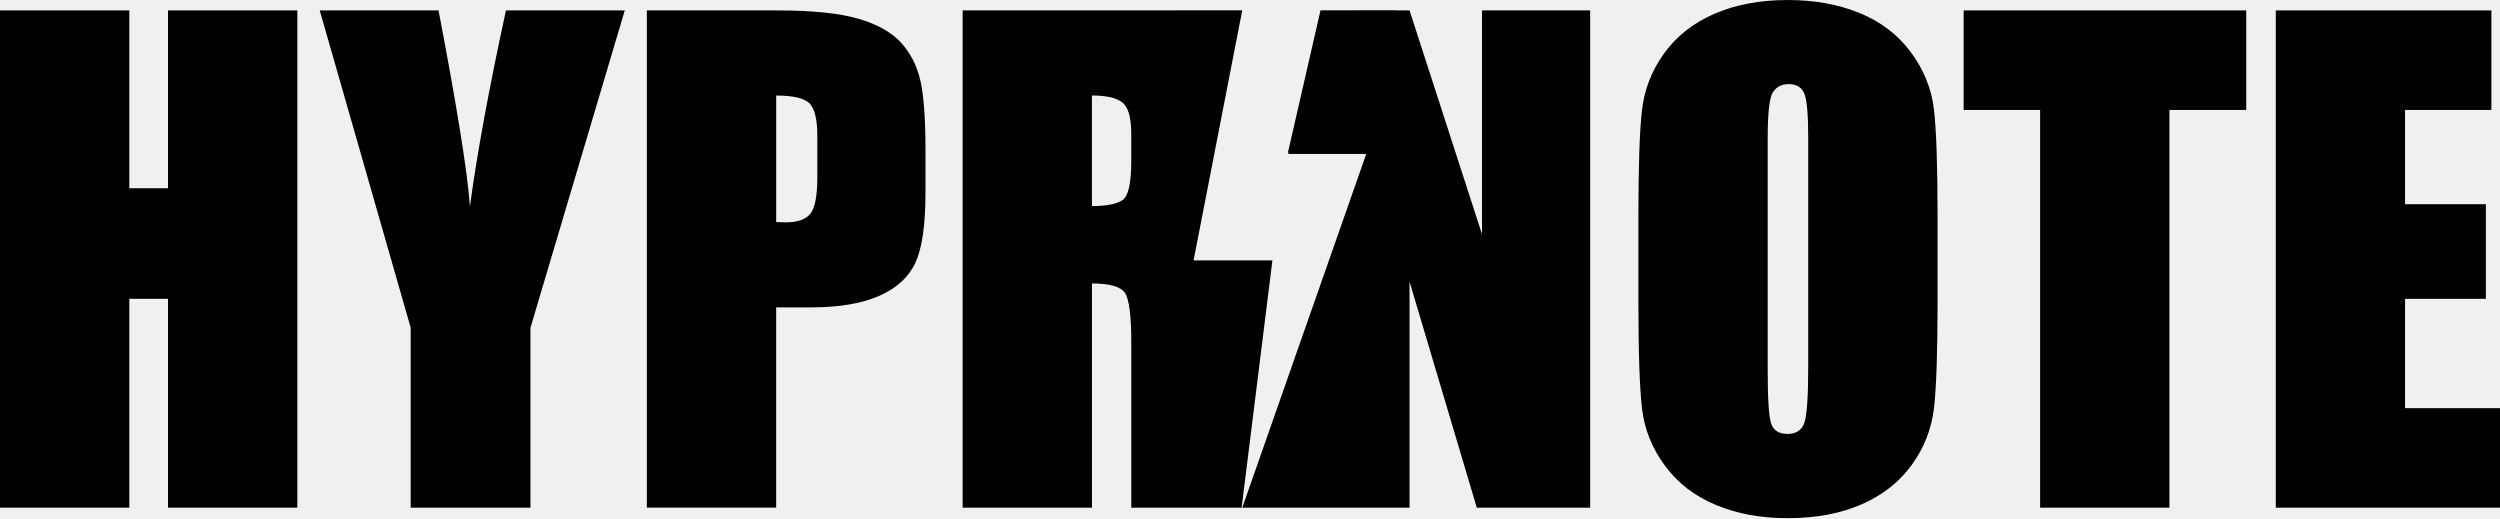
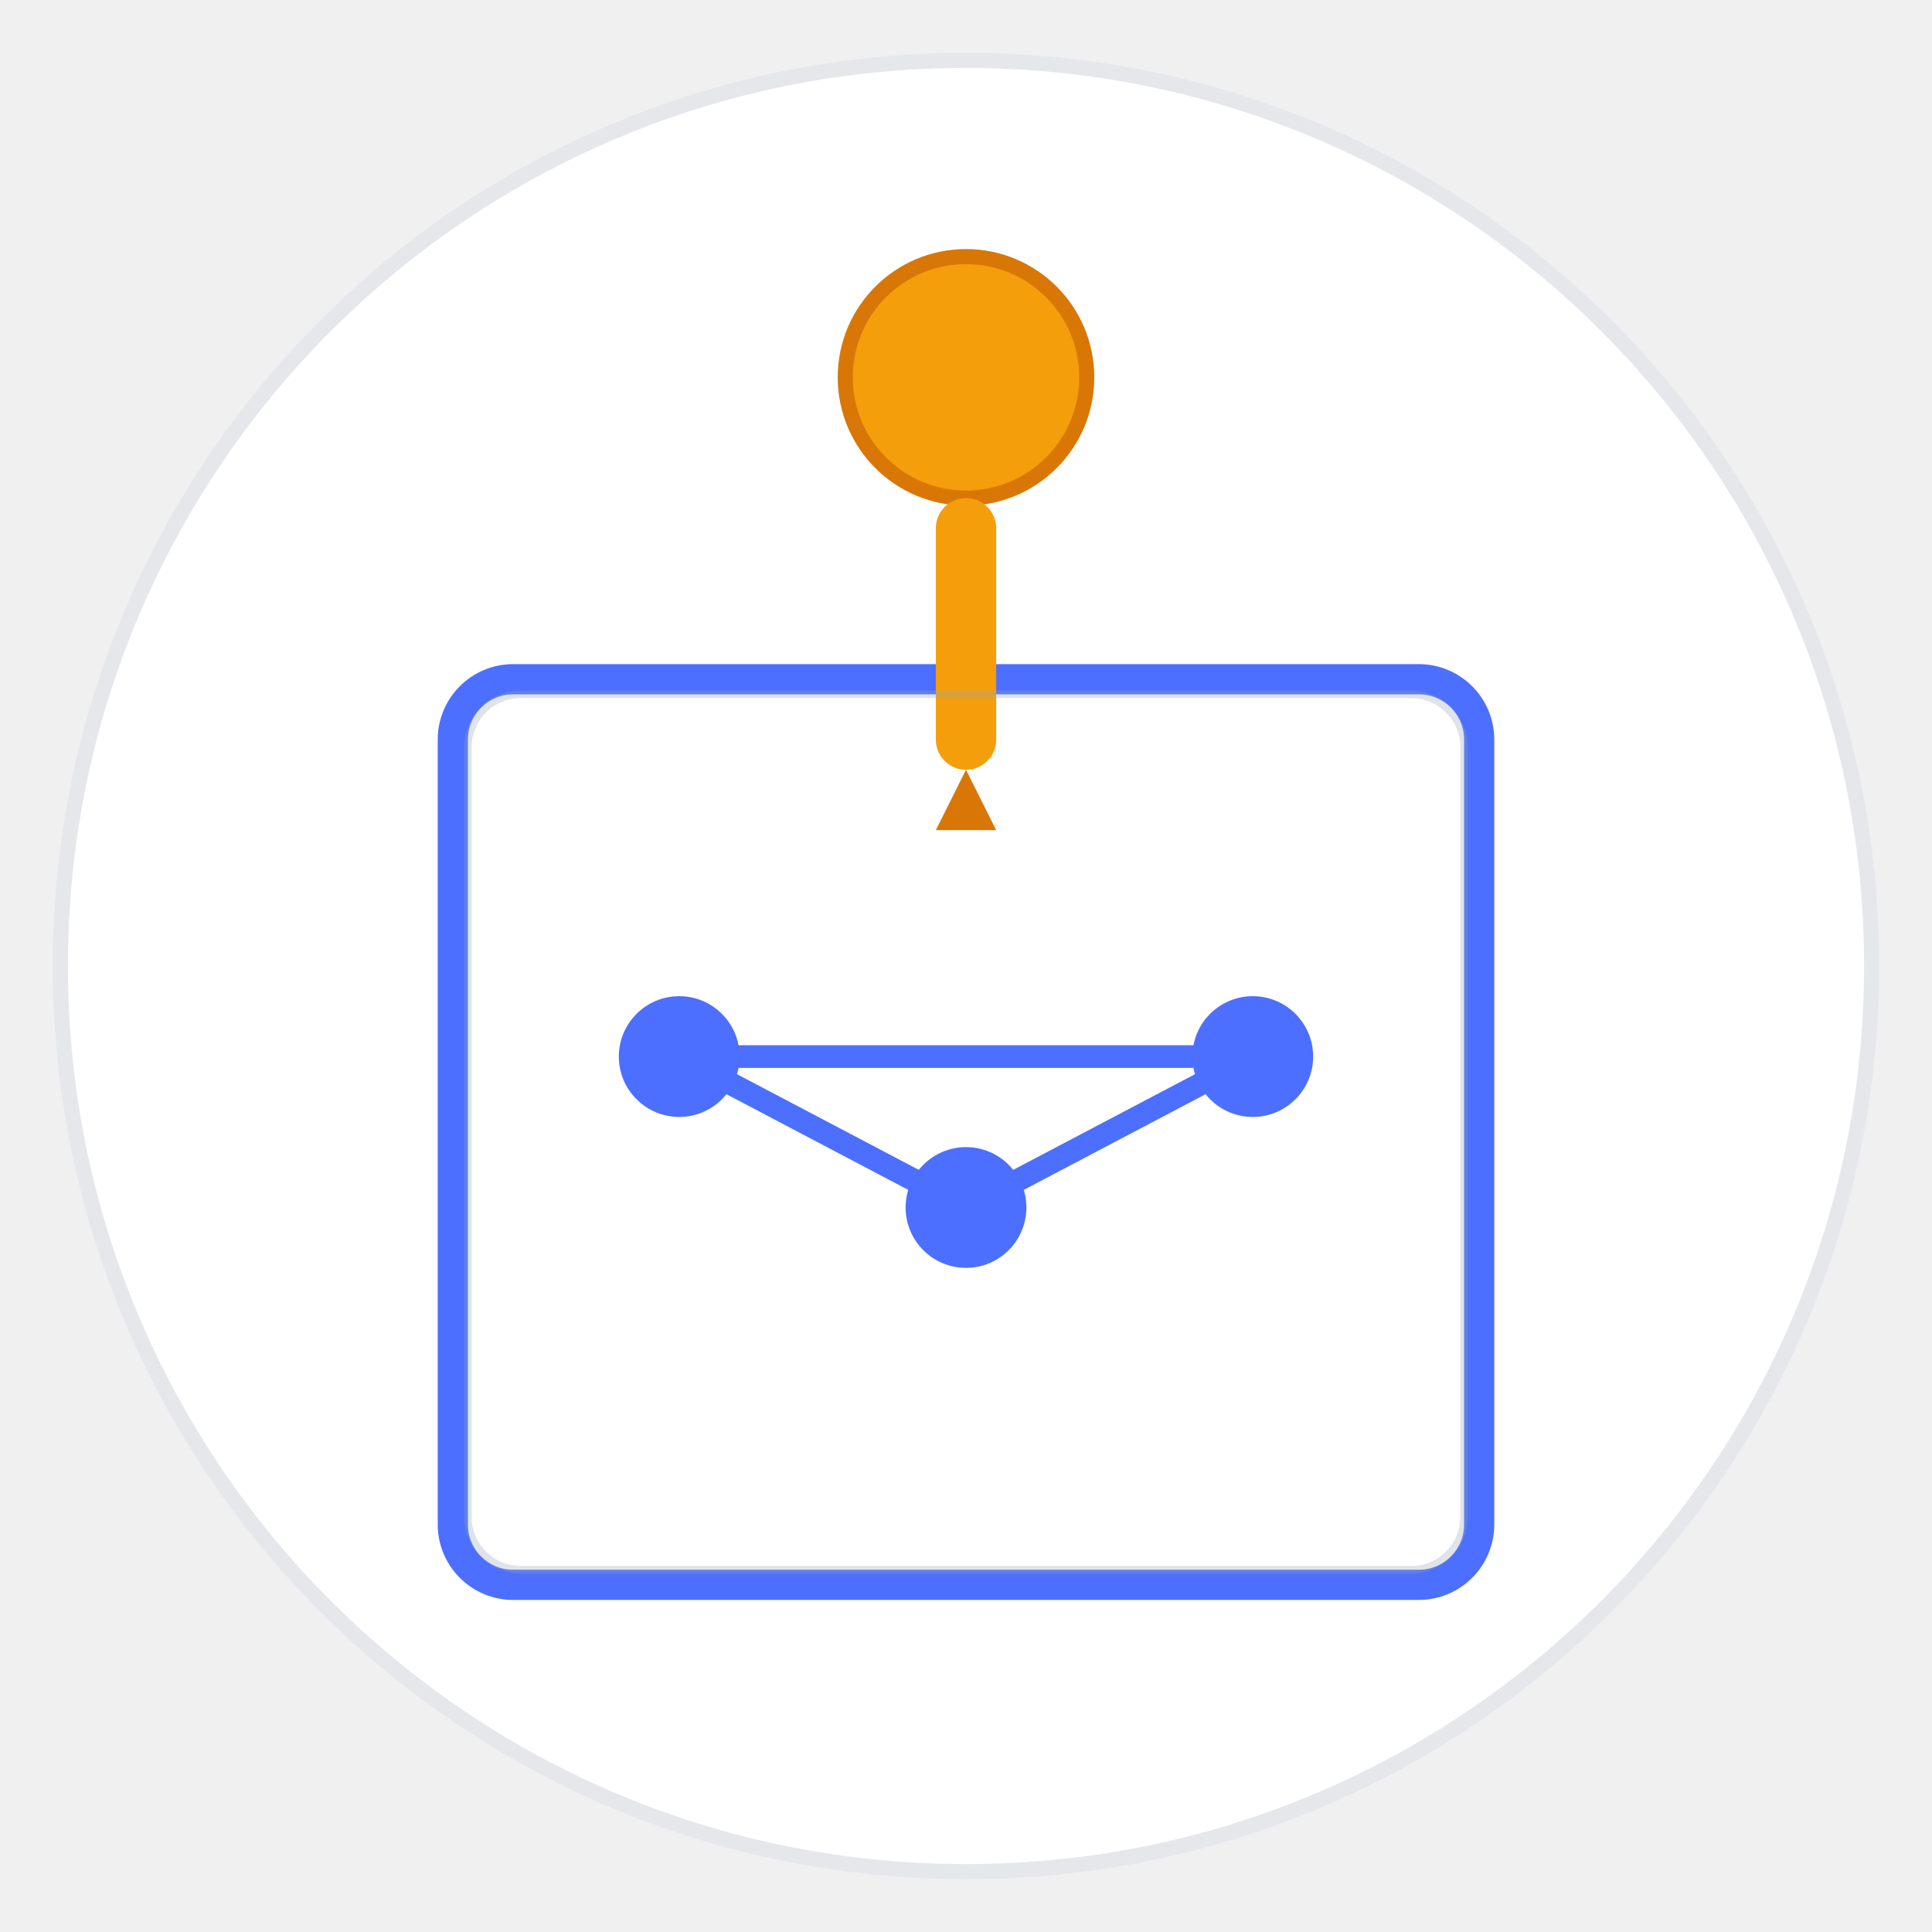
- <svg xmlns="http://www.w3.org/2000/svg" width="1269" height="263" viewBox="0 0 1269 263" fill="none">
-   <path d="M150.925 5.292V257.684H85.283V151.671H65.641V257.684H0V5.292H65.641V95.559H85.283V5.292H150.925Z" fill="black" />
-   <path d="M317.134 5.292L269.267 166.331V257.684H208.46V166.331L162.302 5.292H222.602C232.025 54.558 237.337 87.715 238.538 104.75C242.171 77.816 248.265 44.673 256.819 5.292H317.12H317.134Z" fill="black" />
-   <path d="M328.352 5.292H394.456C412.332 5.292 426.083 6.696 435.694 9.504C445.305 12.312 452.528 16.364 457.362 21.661C462.197 26.958 465.468 33.384 467.19 40.91C468.898 48.45 469.767 60.115 469.767 75.905V97.889C469.767 113.998 468.102 125.75 464.773 133.116C461.444 140.498 455.336 146.156 446.449 150.107C437.561 154.059 425.938 156.027 411.594 156.027H393.979V257.669H328.337V5.292H328.352ZM393.993 48.479V112.71C395.861 112.811 397.482 112.869 398.828 112.869C404.849 112.869 409.047 111.393 411.377 108.426C413.722 105.459 414.88 99.308 414.88 89.944V69.219C414.88 60.593 413.534 54.978 410.827 52.387C408.12 49.796 402.504 48.494 393.993 48.494V48.479Z" fill="black" />
-   <path d="M983.507 153.089C983.507 178.445 982.913 196.406 981.712 206.957C980.511 217.507 976.776 227.146 970.48 235.873C964.198 244.6 955.687 251.301 944.99 255.99C934.279 260.665 921.817 263.01 907.574 263.01C893.331 263.01 881.925 260.795 871.171 256.381C860.416 251.967 851.761 245.338 845.218 236.51C838.661 227.682 834.768 218.057 833.523 207.666C832.278 197.274 831.656 179.082 831.656 153.103V109.916C831.656 84.56 832.249 66.599 833.451 56.048C834.637 45.498 838.386 35.859 844.683 27.132C850.965 18.405 859.461 11.704 870.172 7.029C880.883 2.354 893.346 0.01 907.589 0.01C921.093 0.01 933.237 2.224 943.992 6.638C954.746 11.053 963.402 17.681 969.944 26.509C976.501 35.338 980.395 44.962 981.64 55.354C982.884 65.745 983.507 83.938 983.507 109.916V153.103V153.089ZM917.865 70.145C917.865 58.408 917.214 50.896 915.911 47.611C914.609 44.34 911.931 42.705 907.878 42.705C904.448 42.705 901.828 44.036 900.004 46.685C898.18 49.333 897.283 57.148 897.283 70.145V187.997C897.283 202.658 897.876 211.689 899.078 215.119C900.264 218.549 903.058 220.257 907.415 220.257C911.772 220.257 914.739 218.289 915.984 214.338C917.228 210.387 917.851 200.979 917.851 186.116V70.145H917.865Z" fill="black" />
-   <path d="M1140.19 5.292V55.802H1101.21V257.698H1035.57V55.802H996.751V5.292H1140.19Z" fill="black" />
-   <path d="M1155.17 5.292H1264.63V55.802H1220.81V103.664H1261.82V151.685H1220.81V207.188H1269V257.698H1155.19V5.292H1155.17Z" fill="black" />
-   <path d="M605.855 132.205L630.563 5.249L523.669 5.292H488.641V257.684H554.283V143.884C563.329 143.884 568.916 145.491 571.044 148.718C573.172 151.945 574.243 160.311 574.243 173.814V257.684H630.244L645.877 132.19H605.87L605.855 132.205ZM574.229 81.839C574.229 92.954 572.752 99.525 569.785 101.566C566.818 103.592 561.65 104.605 554.268 104.605V48.479C561.853 48.479 567.078 49.724 569.944 52.213C572.81 54.703 574.229 59.956 574.229 67.96V81.839Z" fill="black" />
-   <path d="M752.278 5.293V118.948L715.484 5.293H708.102V5.22L670.295 5.235L653.823 77.136L654.055 78.134H693.512L630.577 257.698H635.195H660.612H708.218H715.484V142.958L749.629 257.698H807.165V5.293H752.278Z" fill="black" />
+ <svg xmlns="http://www.w3.org/2000/svg" width="512" height="512" viewBox="0 0 512 512" fill="none">
+   <circle cx="256" cy="256" r="240" fill="#FFFFFF" stroke="#E5E7EB" stroke-width="4" />
+   <rect x="120" y="180" width="272" height="240" rx="16" fill="#FFFFFF" stroke="#4C6FFF" stroke-width="8" />
+   <g id="pin-p">
+     <circle cx="256" cy="100" r="32" fill="#F59E0B" stroke="#D97706" stroke-width="4" />
+     <rect x="248" y="132" width="16" height="72" rx="8" fill="#F59E0B" />
+     <path d="M 256 204 L 248 220 L 264 220 Z" fill="#D97706" />
+   </g>
+   <g id="knowledge-graph">
+     <circle cx="180" cy="280" r="16" fill="#4C6FFF" />
+     <circle cx="256" cy="320" r="16" fill="#4C6FFF" />
+     <circle cx="332" cy="280" r="16" fill="#4C6FFF" />
+     <line x1="180" y1="280" x2="256" y2="320" stroke="#4C6FFF" stroke-width="6" stroke-linecap="round" />
+     <line x1="256" y1="320" x2="332" y2="280" stroke="#4C6FFF" stroke-width="6" stroke-linecap="round" />
+     <line x1="180" y1="280" x2="332" y2="280" stroke="#4C6FFF" stroke-width="6" stroke-linecap="round" />
+   </g>
+   <rect x="124" y="184" width="264" height="232" rx="14" fill="none" stroke="#94A3B8" stroke-width="2" opacity="0.3" />
</svg>
